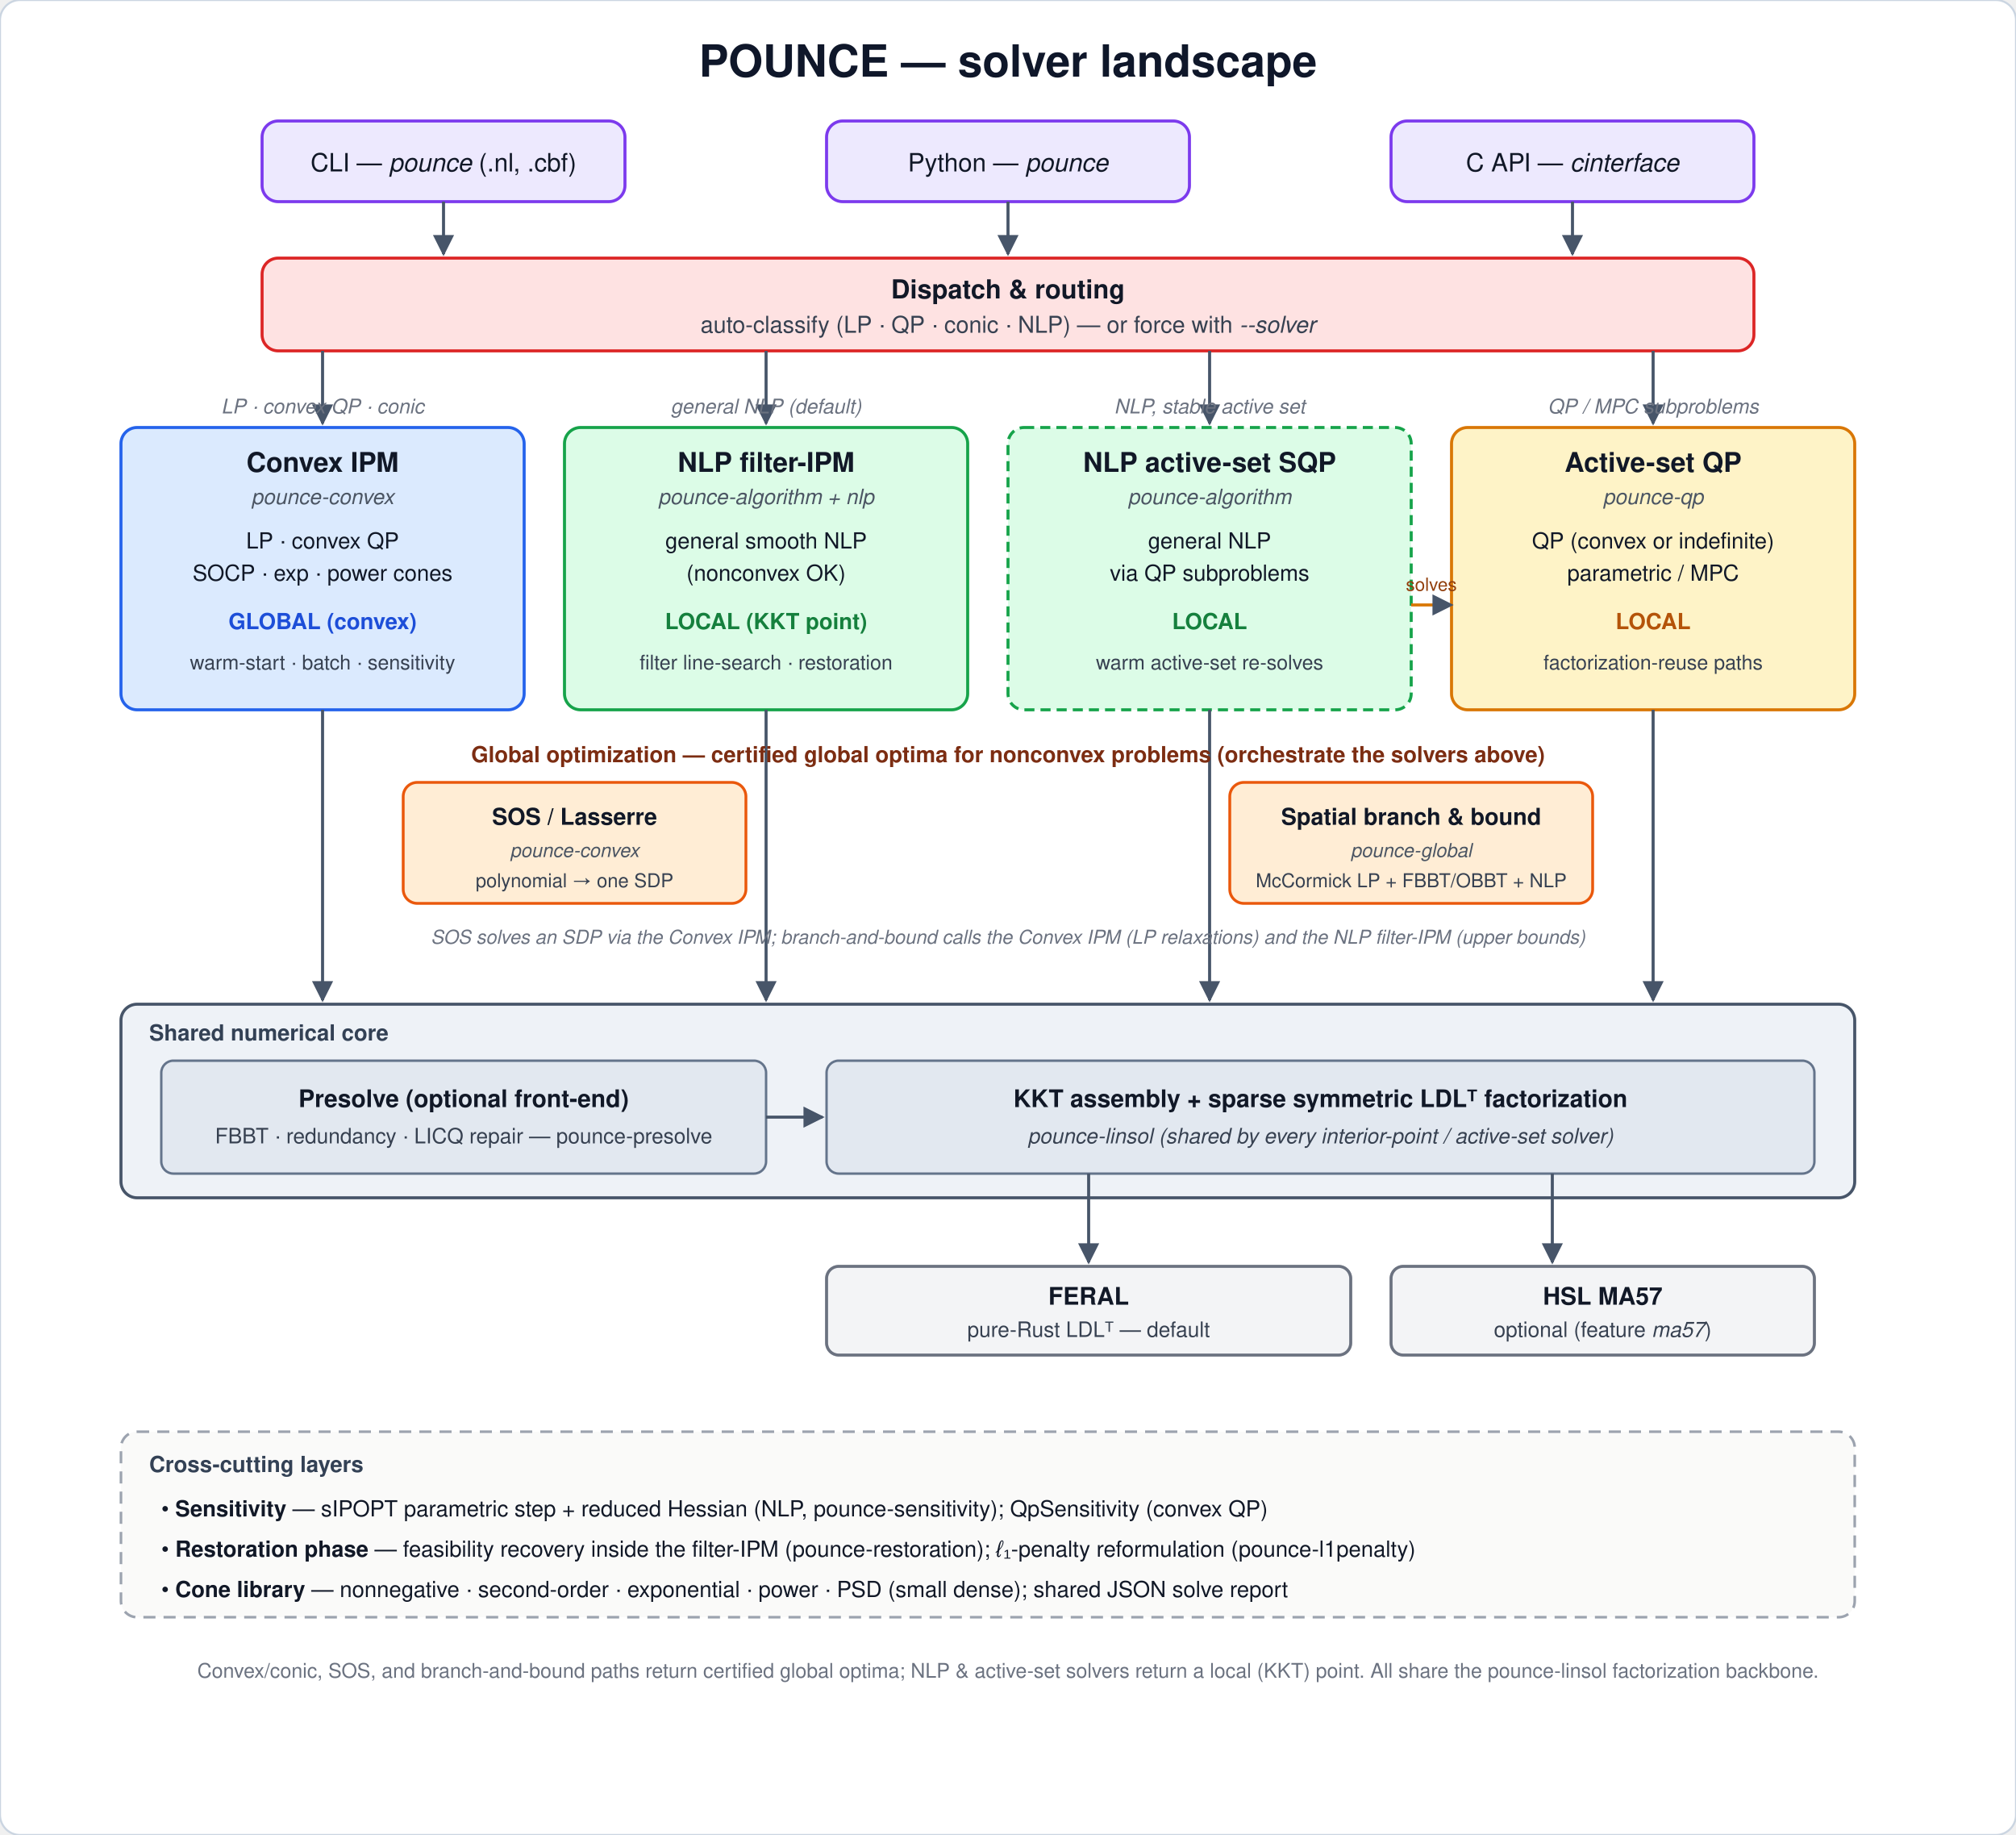
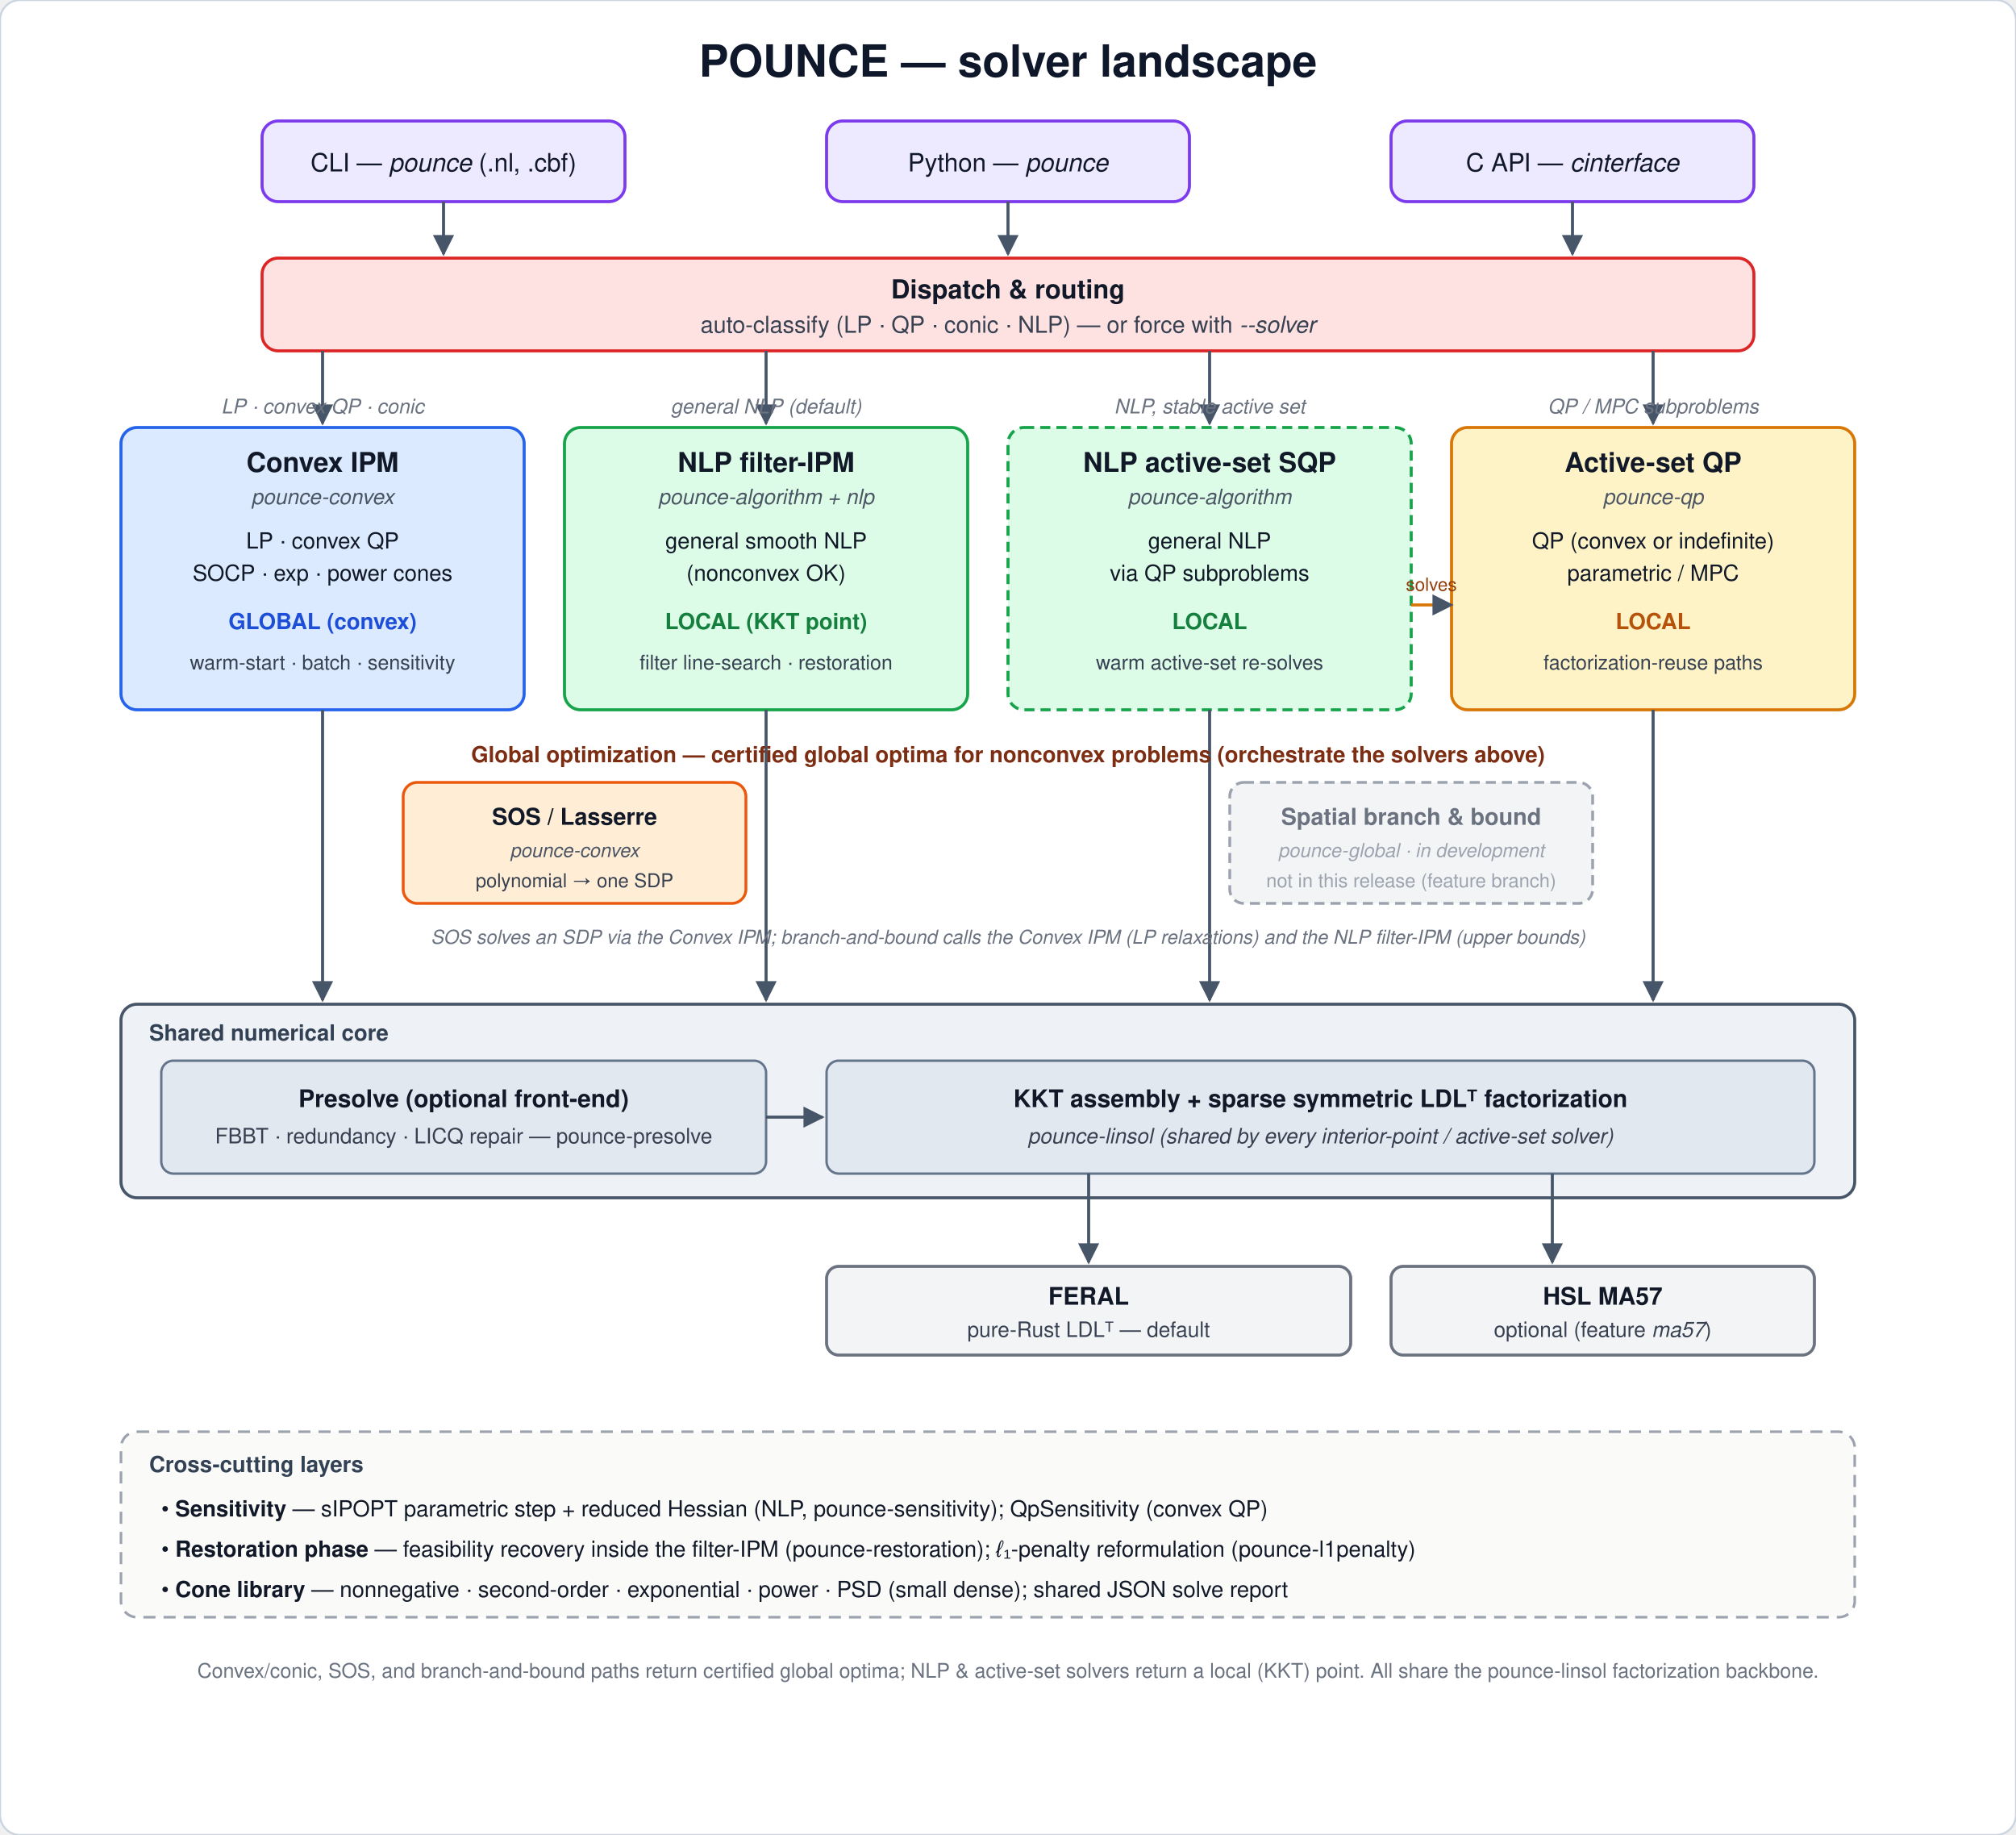
<svg xmlns="http://www.w3.org/2000/svg" viewBox="0 0 1000 910" font-family="Helvetica, Arial, sans-serif">
  <defs>
    <marker id="arrow" viewBox="0 0 10 10" refX="9" refY="5" markerWidth="7" markerHeight="7" orient="auto-start-reverse">
      <path d="M0,0 L10,5 L0,10 z" fill="#475569" />
    </marker>
  </defs>
  <rect x="0" y="0" width="1000" height="910" rx="10" fill="#ffffff" stroke="#cbd5e1" stroke-width="1" />
  <text x="500" y="38" text-anchor="middle" font-size="22" font-weight="bold" fill="#0f172a">POUNCE — solver landscape</text>
  <g>
    <rect x="130" y="60" width="180" height="40" rx="8" fill="#ede9fe" stroke="#7c3aed" stroke-width="1.5" />
    <text x="220" y="85" text-anchor="middle" font-size="12.5" fill="#111827">CLI — <tspan font-style="italic">pounce</tspan> (.nl, .cbf)</text>
    <rect x="410" y="60" width="180" height="40" rx="8" fill="#ede9fe" stroke="#7c3aed" stroke-width="1.5" />
    <text x="500" y="85" text-anchor="middle" font-size="12.5" fill="#111827">Python — <tspan font-style="italic">pounce</tspan>
    </text>
    <rect x="690" y="60" width="180" height="40" rx="8" fill="#ede9fe" stroke="#7c3aed" stroke-width="1.5" />
    <text x="780" y="85" text-anchor="middle" font-size="12.5" fill="#111827">C API — <tspan font-style="italic">cinterface</tspan>
    </text>
  </g>
  <line x1="220" y1="100" x2="220" y2="126" stroke="#475569" stroke-width="1.5" marker-end="url(#arrow)" />
  <line x1="500" y1="100" x2="500" y2="126" stroke="#475569" stroke-width="1.5" marker-end="url(#arrow)" />
  <line x1="780" y1="100" x2="780" y2="126" stroke="#475569" stroke-width="1.5" marker-end="url(#arrow)" />
  <rect x="130" y="128" width="740" height="46" rx="8" fill="#fee2e2" stroke="#dc2626" stroke-width="1.5" />
  <text x="500" y="148" text-anchor="middle" font-size="13" font-weight="bold" fill="#111827">Dispatch &amp; routing</text>
  <text x="500" y="165" text-anchor="middle" font-size="11.5" fill="#374151">auto-classify (LP · QP · conic · NLP) — or force with <tspan font-style="italic">--solver</tspan>
  </text>
  <line x1="160" y1="174" x2="160" y2="210" stroke="#475569" stroke-width="1.5" marker-end="url(#arrow)" />
  <line x1="380" y1="174" x2="380" y2="210" stroke="#475569" stroke-width="1.5" marker-end="url(#arrow)" />
  <line x1="600" y1="174" x2="600" y2="210" stroke="#475569" stroke-width="1.5" marker-end="url(#arrow)" />
  <line x1="820" y1="174" x2="820" y2="210" stroke="#475569" stroke-width="1.5" marker-end="url(#arrow)" />
  <text x="160" y="205" text-anchor="middle" font-size="10" font-style="italic" fill="#6b7280">LP · convex QP · conic</text>
  <text x="380" y="205" text-anchor="middle" font-size="10" font-style="italic" fill="#6b7280">general NLP (default)</text>
  <text x="600" y="205" text-anchor="middle" font-size="10" font-style="italic" fill="#6b7280">NLP, stable active set</text>
  <text x="820" y="205" text-anchor="middle" font-size="10" font-style="italic" fill="#6b7280">QP / MPC subproblems</text>
  <rect x="60" y="212" width="200" height="140" rx="8" fill="#dbeafe" stroke="#2563eb" stroke-width="1.5" />
  <text x="160" y="234" text-anchor="middle" font-size="13.5" font-weight="bold" fill="#111827">Convex IPM</text>
  <text x="160" y="250" text-anchor="middle" font-size="10.5" font-style="italic" fill="#4b5563">pounce-convex</text>
  <text x="160" y="272" text-anchor="middle" font-size="11" fill="#111827">LP · convex QP</text>
  <text x="160" y="288" text-anchor="middle" font-size="11" fill="#111827">SOCP · exp · power cones</text>
  <text x="160" y="312" text-anchor="middle" font-size="11" font-weight="bold" fill="#1d4ed8">GLOBAL (convex)</text>
  <text x="160" y="332" text-anchor="middle" font-size="10" fill="#374151">warm-start · batch · sensitivity</text>
  <rect x="280" y="212" width="200" height="140" rx="8" fill="#dcfce7" stroke="#16a34a" stroke-width="1.5" />
  <text x="380" y="234" text-anchor="middle" font-size="13.5" font-weight="bold" fill="#111827">NLP filter-IPM</text>
  <text x="380" y="250" text-anchor="middle" font-size="10.5" font-style="italic" fill="#4b5563">pounce-algorithm + nlp</text>
  <text x="380" y="272" text-anchor="middle" font-size="11" fill="#111827">general smooth NLP</text>
  <text x="380" y="288" text-anchor="middle" font-size="11" fill="#111827">(nonconvex OK)</text>
  <text x="380" y="312" text-anchor="middle" font-size="11" font-weight="bold" fill="#15803d">LOCAL (KKT point)</text>
  <text x="380" y="332" text-anchor="middle" font-size="10" fill="#374151">filter line-search · restoration</text>
  <rect x="500" y="212" width="200" height="140" rx="8" fill="#dcfce7" stroke="#16a34a" stroke-width="1.5" stroke-dasharray="5 3" />
  <text x="600" y="234" text-anchor="middle" font-size="13.5" font-weight="bold" fill="#111827">NLP active-set SQP</text>
  <text x="600" y="250" text-anchor="middle" font-size="10.5" font-style="italic" fill="#4b5563">pounce-algorithm</text>
  <text x="600" y="272" text-anchor="middle" font-size="11" fill="#111827">general NLP</text>
  <text x="600" y="288" text-anchor="middle" font-size="11" fill="#111827">via QP subproblems</text>
  <text x="600" y="312" text-anchor="middle" font-size="11" font-weight="bold" fill="#15803d">LOCAL</text>
  <text x="600" y="332" text-anchor="middle" font-size="10" fill="#374151">warm active-set re-solves</text>
  <rect x="720" y="212" width="200" height="140" rx="8" fill="#fef3c7" stroke="#d97706" stroke-width="1.5" />
  <text x="820" y="234" text-anchor="middle" font-size="13.5" font-weight="bold" fill="#111827">Active-set QP</text>
  <text x="820" y="250" text-anchor="middle" font-size="10.5" font-style="italic" fill="#4b5563">pounce-qp</text>
  <text x="820" y="272" text-anchor="middle" font-size="11" fill="#111827">QP (convex or indefinite)</text>
  <text x="820" y="288" text-anchor="middle" font-size="11" fill="#111827">parametric / MPC</text>
  <text x="820" y="312" text-anchor="middle" font-size="11" font-weight="bold" fill="#b45309">LOCAL</text>
  <text x="820" y="332" text-anchor="middle" font-size="10" fill="#374151">factorization-reuse paths</text>
  <line x1="700" y1="300" x2="720" y2="300" stroke="#d97706" stroke-width="1.5" marker-end="url(#arrow)" />
  <text x="710" y="293" text-anchor="middle" font-size="9" fill="#92400e">solves</text>
  <line x1="160" y1="352" x2="160" y2="496" stroke="#475569" stroke-width="1.5" marker-end="url(#arrow)" />
  <line x1="380" y1="352" x2="380" y2="496" stroke="#475569" stroke-width="1.5" marker-end="url(#arrow)" />
  <line x1="600" y1="352" x2="600" y2="496" stroke="#475569" stroke-width="1.5" marker-end="url(#arrow)" />
  <line x1="820" y1="352" x2="820" y2="496" stroke="#475569" stroke-width="1.5" marker-end="url(#arrow)" />
  <text x="500" y="378" text-anchor="middle" font-size="11" font-weight="bold" fill="#7c2d12">Global optimization — certified global optima for nonconvex problems (orchestrate the solvers above)</text>
  <rect x="200" y="388" width="170" height="60" rx="7" fill="#ffedd5" stroke="#ea580c" stroke-width="1.4" />
  <text x="285" y="409" text-anchor="middle" font-size="11.5" font-weight="bold" fill="#111827">SOS / Lasserre</text>
  <text x="285" y="425" text-anchor="middle" font-size="9.5" font-style="italic" fill="#4b5563">pounce-convex</text>
  <text x="285" y="440" text-anchor="middle" font-size="9.5" fill="#374151">polynomial → one SDP</text>
-   <rect x="610" y="388" width="180" height="60" rx="7" fill="#ffedd5" stroke="#ea580c" stroke-width="1.4" />
-   <text x="700" y="409" text-anchor="middle" font-size="11.5" font-weight="bold" fill="#111827">Spatial branch &amp; bound</text>
-   <text x="700" y="425" text-anchor="middle" font-size="9.5" font-style="italic" fill="#4b5563">pounce-global</text>
-   <text x="700" y="440" text-anchor="middle" font-size="9.5" fill="#374151">McCormick LP + FBBT/OBBT + NLP</text>
+   <rect x="610" y="388" width="180" height="60" rx="7" fill="#f3f4f6" stroke="#9ca3af" stroke-width="1.4" stroke-dasharray="5 3" />
+   <text x="700" y="409" text-anchor="middle" font-size="11.5" font-weight="bold" fill="#6b7280">Spatial branch &amp; bound</text>
+   <text x="700" y="425" text-anchor="middle" font-size="9.5" font-style="italic" fill="#9ca3af">pounce-global · in development</text>
+   <text x="700" y="440" text-anchor="middle" font-size="9.5" fill="#9ca3af">not in this release (feature branch)</text>
  <text x="500" y="468" text-anchor="middle" font-size="9.5" font-style="italic" fill="#6b7280">SOS solves an SDP via the Convex IPM; branch-and-bound calls the Convex IPM (LP relaxations) and the NLP filter-IPM (upper bounds)</text>
  <g transform="translate(0,90)">
    <rect x="60" y="408" width="860" height="96" rx="8" fill="#eef2f7" stroke="#475569" stroke-width="1.5" />
    <text x="74" y="426" font-size="11" font-weight="bold" fill="#334155">Shared numerical core</text>
    <rect x="80" y="436" width="300" height="56" rx="6" fill="#e2e8f0" stroke="#64748b" stroke-width="1.2" />
    <text x="230" y="459" text-anchor="middle" font-size="12" font-weight="bold" fill="#111827">Presolve (optional front-end)</text>
    <text x="230" y="477" text-anchor="middle" font-size="10.5" fill="#374151">FBBT · redundancy · LICQ repair — pounce-presolve</text>
    <rect x="410" y="436" width="490" height="56" rx="6" fill="#e2e8f0" stroke="#64748b" stroke-width="1.2" />
    <text x="655" y="459" text-anchor="middle" font-size="12" font-weight="bold" fill="#111827">KKT assembly + sparse symmetric LDLᵀ factorization</text>
    <text x="655" y="477" text-anchor="middle" font-size="10.5" font-style="italic" fill="#374151">pounce-linsol (shared by every interior-point / active-set solver)</text>
    <line x1="380" y1="464" x2="408" y2="464" stroke="#475569" stroke-width="1.5" marker-end="url(#arrow)" />
    <line x1="540" y1="492" x2="540" y2="536" stroke="#475569" stroke-width="1.5" marker-end="url(#arrow)" />
    <line x1="770" y1="492" x2="770" y2="536" stroke="#475569" stroke-width="1.5" marker-end="url(#arrow)" />
    <rect x="410" y="538" width="260" height="44" rx="6" fill="#f3f4f6" stroke="#6b7280" stroke-width="1.5" />
    <text x="540" y="557" text-anchor="middle" font-size="12" font-weight="bold" fill="#111827">FERAL</text>
    <text x="540" y="573" text-anchor="middle" font-size="10.5" fill="#374151">pure-Rust LDLᵀ — default</text>
    <rect x="690" y="538" width="210" height="44" rx="6" fill="#f3f4f6" stroke="#6b7280" stroke-width="1.5" />
    <text x="795" y="557" text-anchor="middle" font-size="12" font-weight="bold" fill="#111827">HSL MA57</text>
    <text x="795" y="573" text-anchor="middle" font-size="10.5" fill="#374151">optional (feature <tspan font-style="italic">ma57</tspan>)</text>
    <rect x="60" y="620" width="860" height="92" rx="8" fill="#fafaf9" stroke="#9ca3af" stroke-width="1.3" stroke-dasharray="6 4" />
    <text x="74" y="640" font-size="11" font-weight="bold" fill="#334155">Cross-cutting layers</text>
    <text x="80" y="662" font-size="11" fill="#111827">• <tspan font-weight="bold">Sensitivity</tspan> — sIPOPT parametric step + reduced Hessian (NLP, pounce-sensitivity); QpSensitivity (convex QP)</text>
    <text x="80" y="682" font-size="11" fill="#111827">• <tspan font-weight="bold">Restoration phase</tspan> — feasibility recovery inside the filter-IPM (pounce-restoration); ℓ₁-penalty reformulation (pounce-l1penalty)</text>
    <text x="80" y="702" font-size="11" fill="#111827">• <tspan font-weight="bold">Cone library</tspan> — nonnegative · second-order · exponential · power · PSD (small dense); shared JSON solve report</text>
    <text x="500" y="742" text-anchor="middle" font-size="10" fill="#6b7280">Convex/conic, SOS, and branch-and-bound paths return certified global optima; NLP &amp; active-set solvers return a local (KKT) point. All share the pounce-linsol factorization backbone.</text>
  </g>
</svg>
